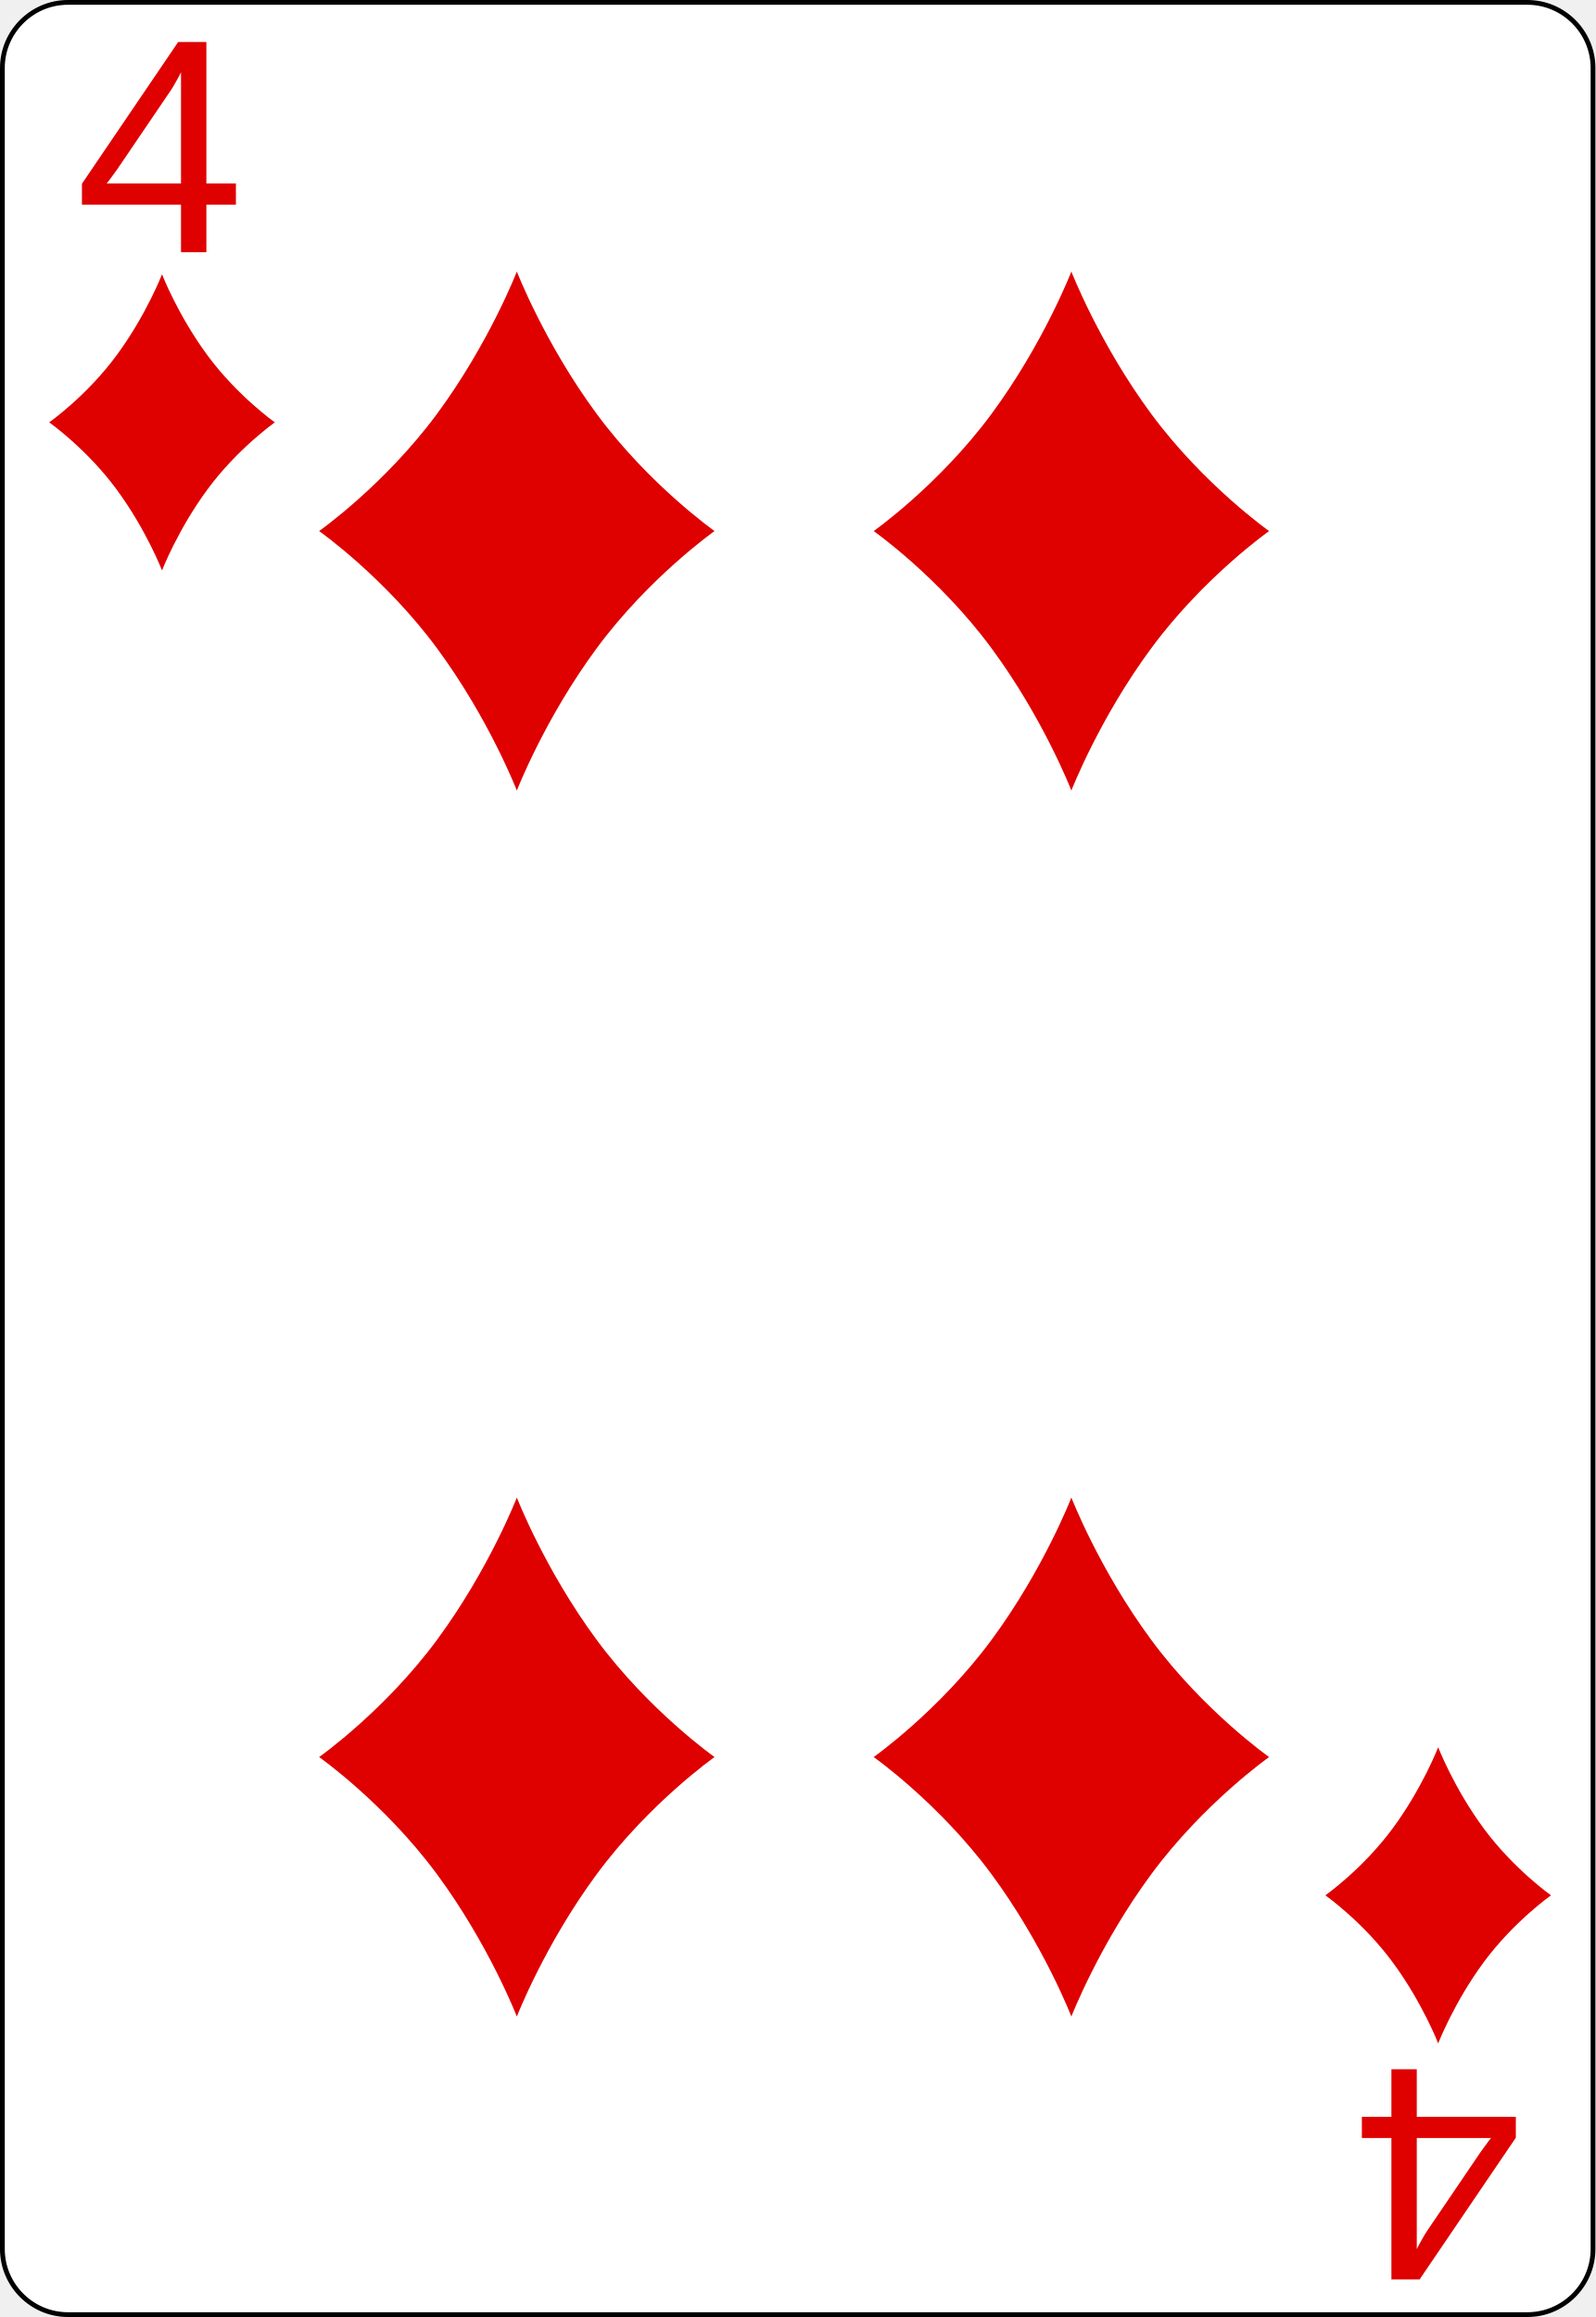
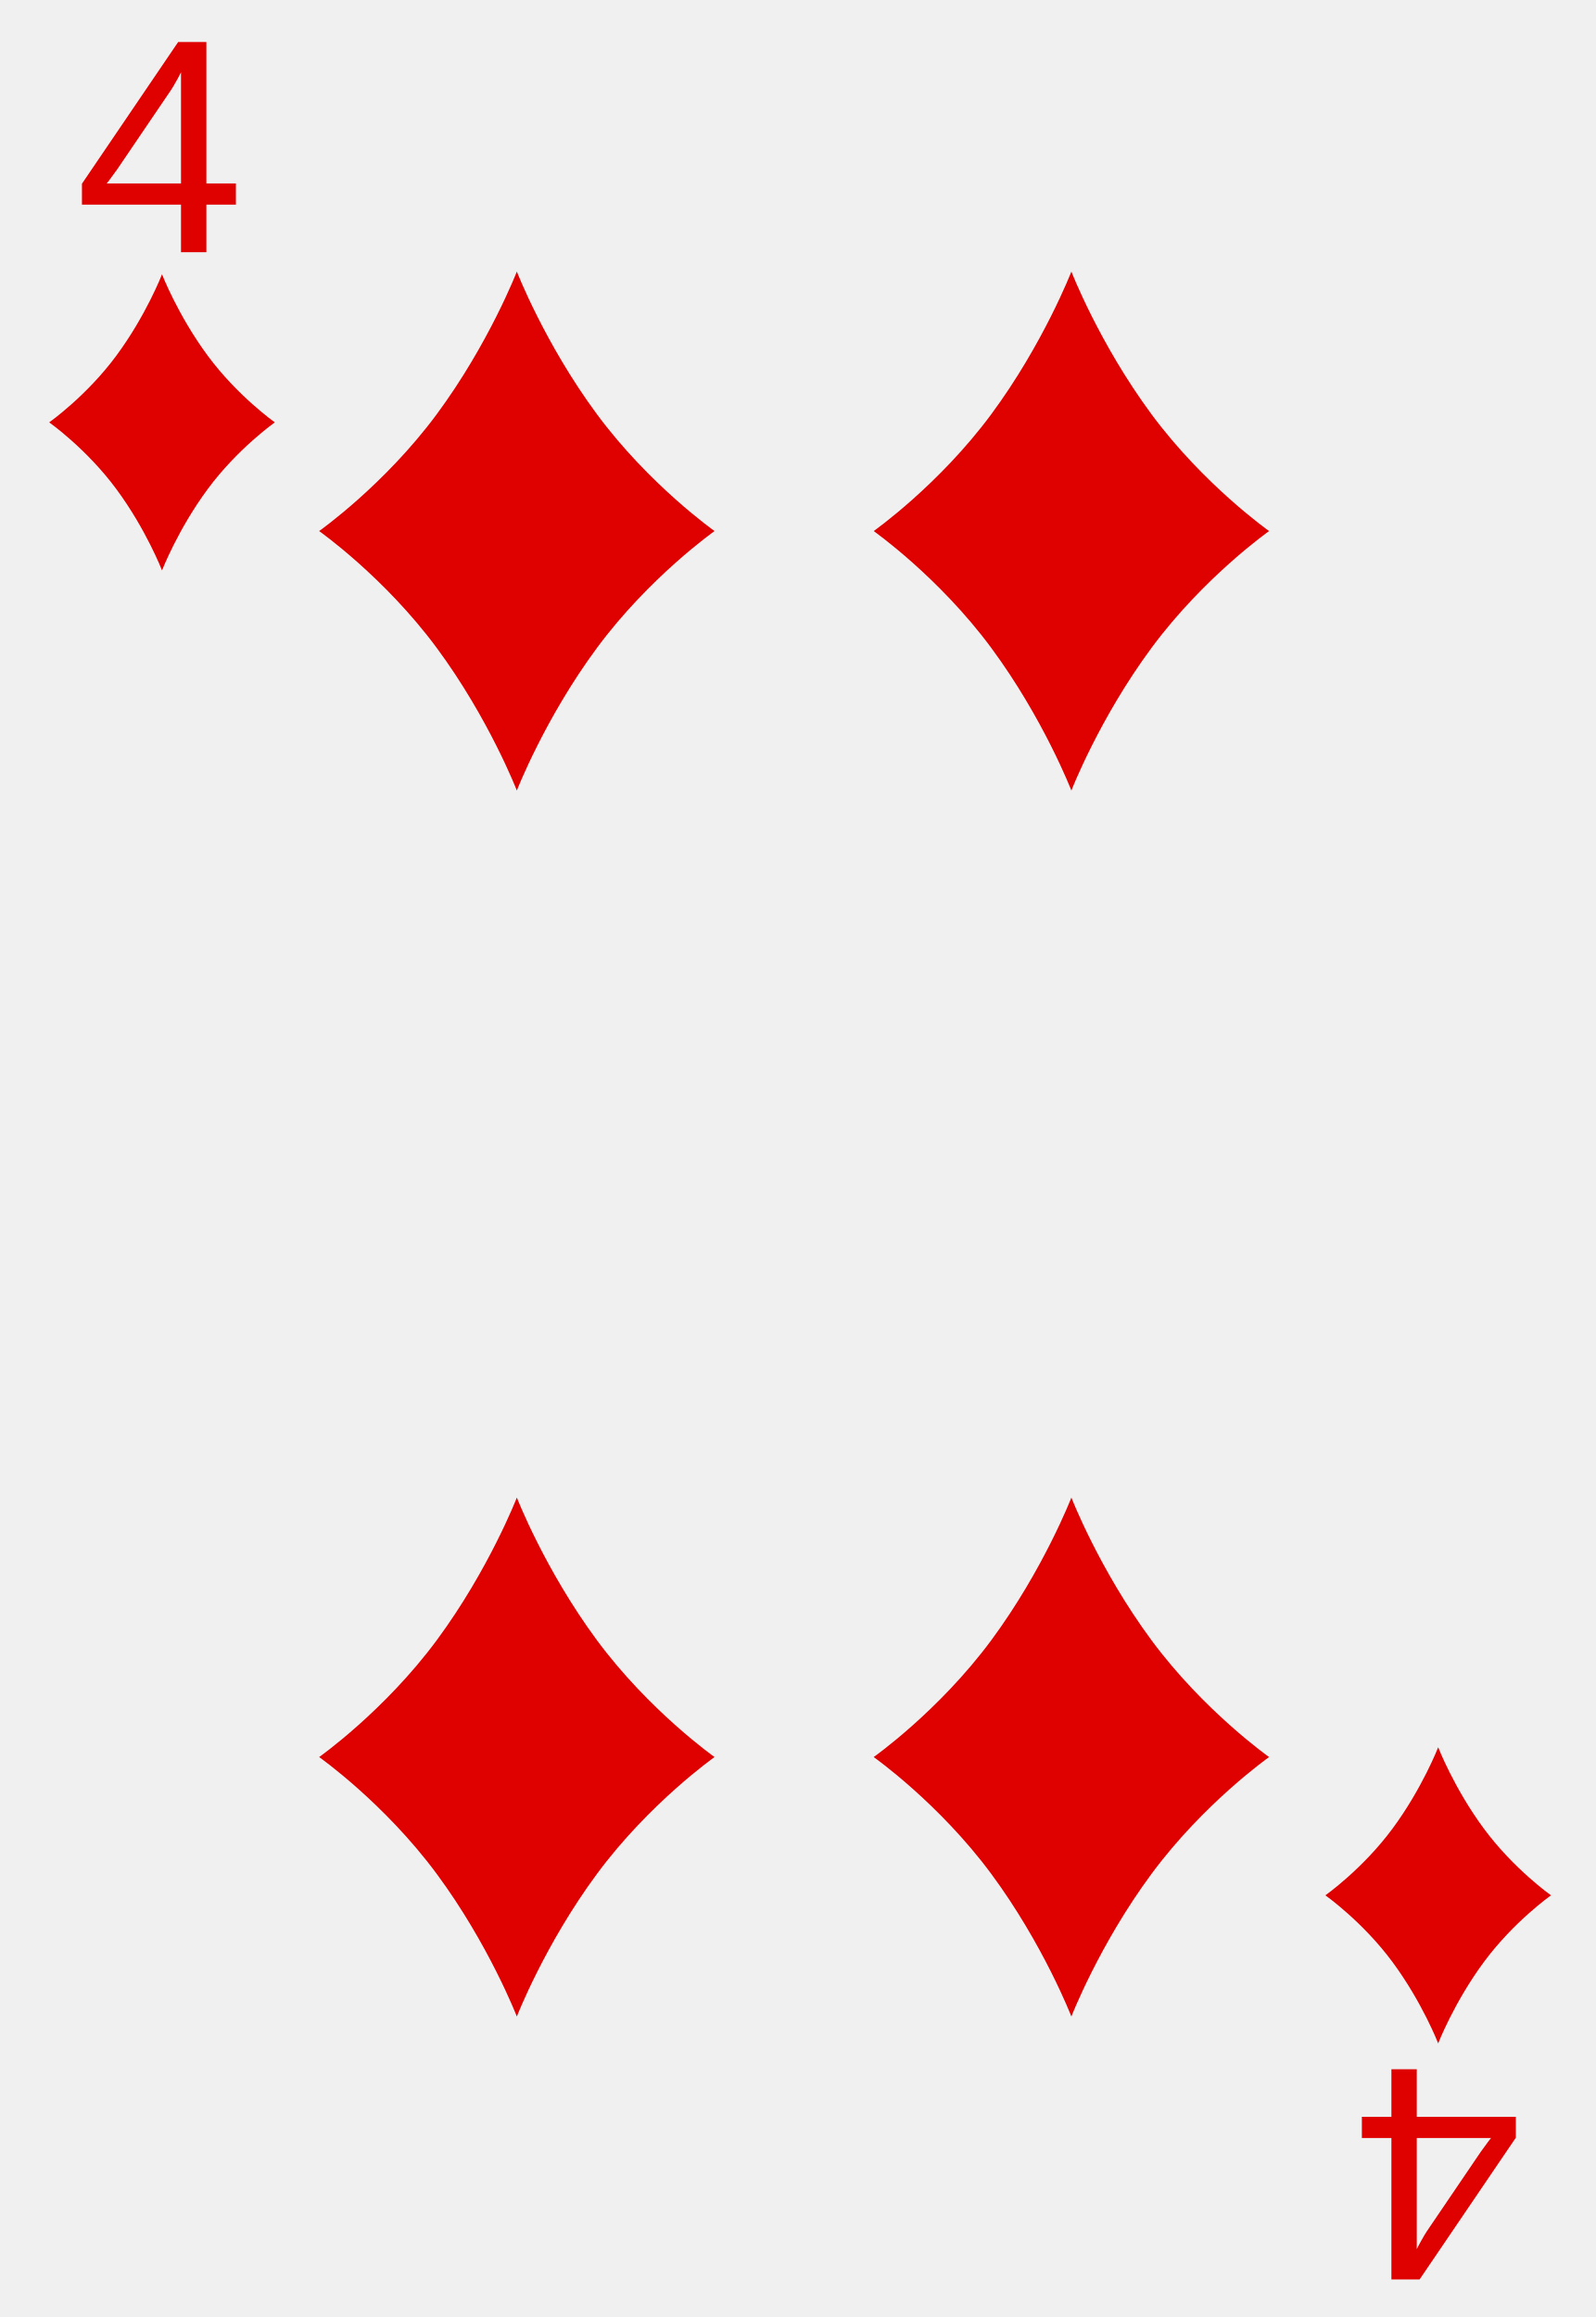
<svg xmlns="http://www.w3.org/2000/svg" xmlns:xlink="http://www.w3.org/1999/xlink" width="167.087pt" height="242.667pt" viewBox="0 0 167.087 242.667" xml:space="preserve" id="svg2" version="1.1">
  <defs id="defs41">
    <radialGradient xlink:href="#linearGradient3773" id="radialGradient3781" cx="-0.158" cy="-8.835" fx="-0.158" fy="-8.835" r="8" gradientTransform="matrix(-1.584269,-0.02349808,0.03071979,-2.477574,-0.2485638,-26.71351)" gradientUnits="userSpaceOnUse" />
    <linearGradient id="linearGradient3773">
      <stop style="stop-color:#000000;stop-opacity:1;" offset="0" id="stop3775" />
      <stop style="stop-color:#000000;stop-opacity:0.649;" offset="1" id="stop3777" />
    </linearGradient>
    <radialGradient xlink:href="#linearGradient3773" id="radialGradient3957" cx="-0.158" cy="-8.835" fx="-0.158" fy="-8.835" r="8" gradientTransform="matrix(-1.584269,-0.02349808,0.03071979,-2.477574,-0.2485638,-26.71351)" gradientUnits="userSpaceOnUse" />
    <linearGradient id="linearGradient3959">
      <stop style="stop-color:#000000;stop-opacity:1;" offset="0" id="stop3961" />
      <stop style="stop-color:#000000;stop-opacity:0.649;" offset="1" id="stop3963" />
    </linearGradient>
    <radialGradient r="81.903" fy="509.476" fx="168.025" cy="509.476" cx="168.025" gradientTransform="matrix(1.25656,-0.7774064,0.3366382,0.5361257,-221.2021,359.2426)" gradientUnits="userSpaceOnUse" id="radialGradient3975" xlink:href="#linearGradient3784-4" />
    <linearGradient id="linearGradient3784-4">
      <stop style="stop-color:#ffffff;stop-opacity:0.435;" offset="0" id="stop3786-8" />
      <stop style="stop-color:#000000;stop-opacity:0;" offset="1" id="stop3788-6" />
    </linearGradient>
    <radialGradient xlink:href="#linearGradient3784-4-5" id="radialGradient3929" gradientUnits="userSpaceOnUse" gradientTransform="matrix(1.25656,-0.7774064,0.3366382,0.5361257,-221.2021,359.2426)" cx="168.025" cy="509.476" fx="168.025" fy="509.476" r="81.903" />
    <linearGradient id="linearGradient3784-4-5">
      <stop style="stop-color:#ffffff;stop-opacity:0.489;" offset="0" id="stop3786-8-0" />
      <stop style="stop-color:#000000;stop-opacity:0;" offset="1" id="stop3788-6-3" />
    </linearGradient>
    <radialGradient xlink:href="#linearGradient3784-4-1" id="radialGradient3927" gradientUnits="userSpaceOnUse" gradientTransform="matrix(1.25656,-0.7774064,0.3366382,0.5361257,-221.2021,359.2426)" cx="168.025" cy="509.476" fx="168.025" fy="509.476" r="81.903" />
    <linearGradient id="linearGradient3784-4-1">
      <stop style="stop-color:#ffffff;stop-opacity:0.237;" offset="0" id="stop3786-8-03" />
      <stop style="stop-color:#000000;stop-opacity:0;" offset="1" id="stop3788-6-6" />
    </linearGradient>
    <linearGradient id="linearGradient3768">
      <stop style="stop-color:#df0000;stop-opacity:1;" offset="0" id="stop3770" />
      <stop style="stop-color:#df0000;stop-opacity:0.672;" offset="1" id="stop3772" />
    </linearGradient>
    <linearGradient id="linearGradient3784-4-6">
      <stop style="stop-color:#ffffff;stop-opacity:0.313;" offset="0" id="stop3786-8-8" />
      <stop style="stop-color:#000000;stop-opacity:0;" offset="1" id="stop3788-6-8" />
    </linearGradient>
    <radialGradient r="81.903" fy="492.632" fx="159.354" cy="492.632" cx="159.354" gradientTransform="matrix(1.089478,-0.715138,0.4464527,0.6562658,-244.9333,290.9185)" gradientUnits="userSpaceOnUse" id="radialGradient4013-8" xlink:href="#linearGradient3784-4-2" />
    <linearGradient id="linearGradient3784-4-2">
      <stop style="stop-color:#ffffff;stop-opacity:0.29;" offset="0" id="stop3786-8-1" />
      <stop style="stop-color:#000000;stop-opacity:0;" offset="1" id="stop3788-6-5" />
    </linearGradient>
    <linearGradient id="linearGradient2984">
      <stop style="stop-color:#df0000;stop-opacity:1;" offset="0" id="stop2986" />
      <stop style="stop-color:#df0000;stop-opacity:0.641;" offset="1" id="stop2988" />
    </linearGradient>
    <linearGradient id="linearGradient3784-4-4">
      <stop style="stop-color:#ffffff;stop-opacity:0.435;" offset="0" id="stop3786-8-8-2" />
      <stop style="stop-color:#000000;stop-opacity:0;" offset="1" id="stop3788-6-1" />
    </linearGradient>
    <radialGradient r="81.903" fy="511.223" fx="171.487" cy="511.223" cx="171.487" gradientTransform="matrix(1.152989,-0.6739155,0.3948202,0.6754904,-233.6326,270.4008)" gradientUnits="userSpaceOnUse" id="radialGradient3100" xlink:href="#linearGradient3784-4-4" />
    <radialGradient xlink:href="#linearGradient2984" id="radialGradient3137" gradientUnits="userSpaceOnUse" gradientTransform="matrix(-1.122416,0.00551393,-0.00908973,-1.85031,-0.0293938,-10.2277)" cx="1.6632675e-13" cy="-3.234" fx="1.6632675e-13" fy="-3.234" r="8" />
  </defs>
  <g id="Layer_x0020_1" style="fill-rule:nonzero;clip-rule:nonzero;stroke:#000000;stroke-miterlimit:4;">
-     <path style="fill:#FFFFFF;stroke-width:0.5;" d="M166.837,235.548c0,3.777-3.087,6.869-6.871,6.869H7.111c-3.775,0-6.861-3.092-6.861-6.869V7.12C0.25,3.343,3.336,0.25,7.111,0.25h152.855    c3.784,0,6.871,3.093,6.871,6.87v228.428z" id="path5" />
    <g style="stroke:none;" id="g7">
      <g id="g9">
				
			</g>
    </g>
    <g id="g15">
			
		</g>
    <g id="g19">
			
		</g>
    <g style="stroke:none;" id="g23">
      <g id="g25">
				
			</g>
    </g>
    <g style="stroke:none;" id="g31">
      <g id="g33">
				
			</g>
    </g>
  </g>
  <text xml:space="preserve" style="font-size:32px;font-style:normal;font-weight:normal;line-height:125%;letter-spacing:0px;word-spacing:0px;fill:#df0000;fill-opacity:1;stroke:none;font-family:Bitstream Vera Sans" x="7.846" y="26.413" id="text3788">
    <tspan id="tspan3790" x="7.846" y="26.413" style="font-style:normal;font-variant:normal;font-weight:normal;font-stretch:normal;fill:#df0000;fill-opacity:1;font-family:Arial;-inkscape-font-specification:Arial">4</tspan>
  </text>
  <text xml:space="preserve" style="font-size:32px;font-style:normal;font-weight:normal;line-height:125%;letter-spacing:0px;word-spacing:0px;fill:#df0000;fill-opacity:1;stroke:none;font-family:Bitstream Vera Sans" x="-159.488" y="-216.715" id="text3788-4" transform="scale(-1,-1)">
    <tspan id="tspan3790-3" x="-159.488" y="-216.715" style="font-style:normal;font-variant:normal;font-weight:normal;font-stretch:normal;fill:#df0000;fill-opacity:1;font-family:Arial;-inkscape-font-specification:Arial">4</tspan>
  </text>
  <g transform="matrix(1.476906,0,0,1.476906,16.9681,44.23616)" id="layer1-2-6">
    <path style="fill:#df0000" id="dl-6" d="M 3.243,-4.725 C 1.126,-7.589 0,-10.5 0,-10.5 c 0,0 -1.126,2.911 -3.243,5.775 C -5.361,-1.862 -8,0 -8,0 -8,0 -5.361,1.861 -3.243,4.726 -1.126,7.589 0,10.5 0,10.5 0,10.5 1.126,7.589 3.243,4.726 5.361,1.861 8,0 8,0 8,0 5.361,-1.862 3.243,-4.725 z" />
  </g>
  <g transform="matrix(1.476906,0,0,1.476906,150.6209,198.5035)" id="layer1-2-6-4">
    <path style="fill:#df0000" id="dl-6-9" d="M 3.243,-4.725 C 1.126,-7.589 0,-10.5 0,-10.5 c 0,0 -1.126,2.911 -3.243,5.775 C -5.361,-1.862 -8,0 -8,0 -8,0 -5.361,1.861 -3.243,4.726 -1.126,7.589 0,10.5 0,10.5 0,10.5 1.126,7.589 3.243,4.726 5.361,1.861 8,0 8,0 8,0 5.361,-1.862 3.243,-4.725 z" />
  </g>
  <g transform="matrix(2.588291,0,0,2.588291,112.2055,184.0219)" id="layer1-2-6-8">
    <path style="fill:#df0000" id="dl-6-8" d="M 3.243,-4.725 C 1.126,-7.589 0,-10.5 0,-10.5 c 0,0 -1.126,2.911 -3.243,5.775 C -5.361,-1.862 -8,0 -8,0 -8,0 -5.361,1.861 -3.243,4.726 -1.126,7.589 0,10.5 0,10.5 0,10.5 1.126,7.589 3.243,4.726 5.361,1.861 8,0 8,0 8,0 5.361,-1.862 3.243,-4.725 z" />
  </g>
  <g transform="matrix(2.588291,0,0,2.588291,112.2055,55.61954)" id="layer1-2-6-8-2">
    <path style="fill:#df0000" id="dl-6-8-6" d="M 3.243,-4.725 C 1.126,-7.589 0,-10.5 0,-10.5 c 0,0 -1.126,2.911 -3.243,5.775 C -5.361,-1.862 -8,0 -8,0 -8,0 -5.361,1.861 -3.243,4.726 -1.126,7.589 0,10.5 0,10.5 0,10.5 1.126,7.589 3.243,4.726 5.361,1.861 8,0 8,0 8,0 5.361,-1.862 3.243,-4.725 z" />
  </g>
  <g transform="matrix(2.588291,0,0,2.588291,54.12873,184.0219)" id="layer1-2-6-8-8">
    <path style="fill:#df0000" id="dl-6-8-8" d="M 3.243,-4.725 C 1.126,-7.589 0,-10.5 0,-10.5 c 0,0 -1.126,2.911 -3.243,5.775 C -5.361,-1.862 -8,0 -8,0 -8,0 -5.361,1.861 -3.243,4.726 -1.126,7.589 0,10.5 0,10.5 0,10.5 1.126,7.589 3.243,4.726 5.361,1.861 8,0 8,0 8,0 5.361,-1.862 3.243,-4.725 z" />
  </g>
  <g transform="matrix(2.588291,0,0,2.588291,54.12873,55.61954)" id="layer1-2-6-8-2-4">
    <path style="fill:#df0000" id="dl-6-8-6-3" d="M 3.243,-4.725 C 1.126,-7.589 0,-10.5 0,-10.5 c 0,0 -1.126,2.911 -3.243,5.775 C -5.361,-1.862 -8,0 -8,0 -8,0 -5.361,1.861 -3.243,4.726 -1.126,7.589 0,10.5 0,10.5 0,10.5 1.126,7.589 3.243,4.726 5.361,1.861 8,0 8,0 8,0 5.361,-1.862 3.243,-4.725 z" />
  </g>
</svg>
